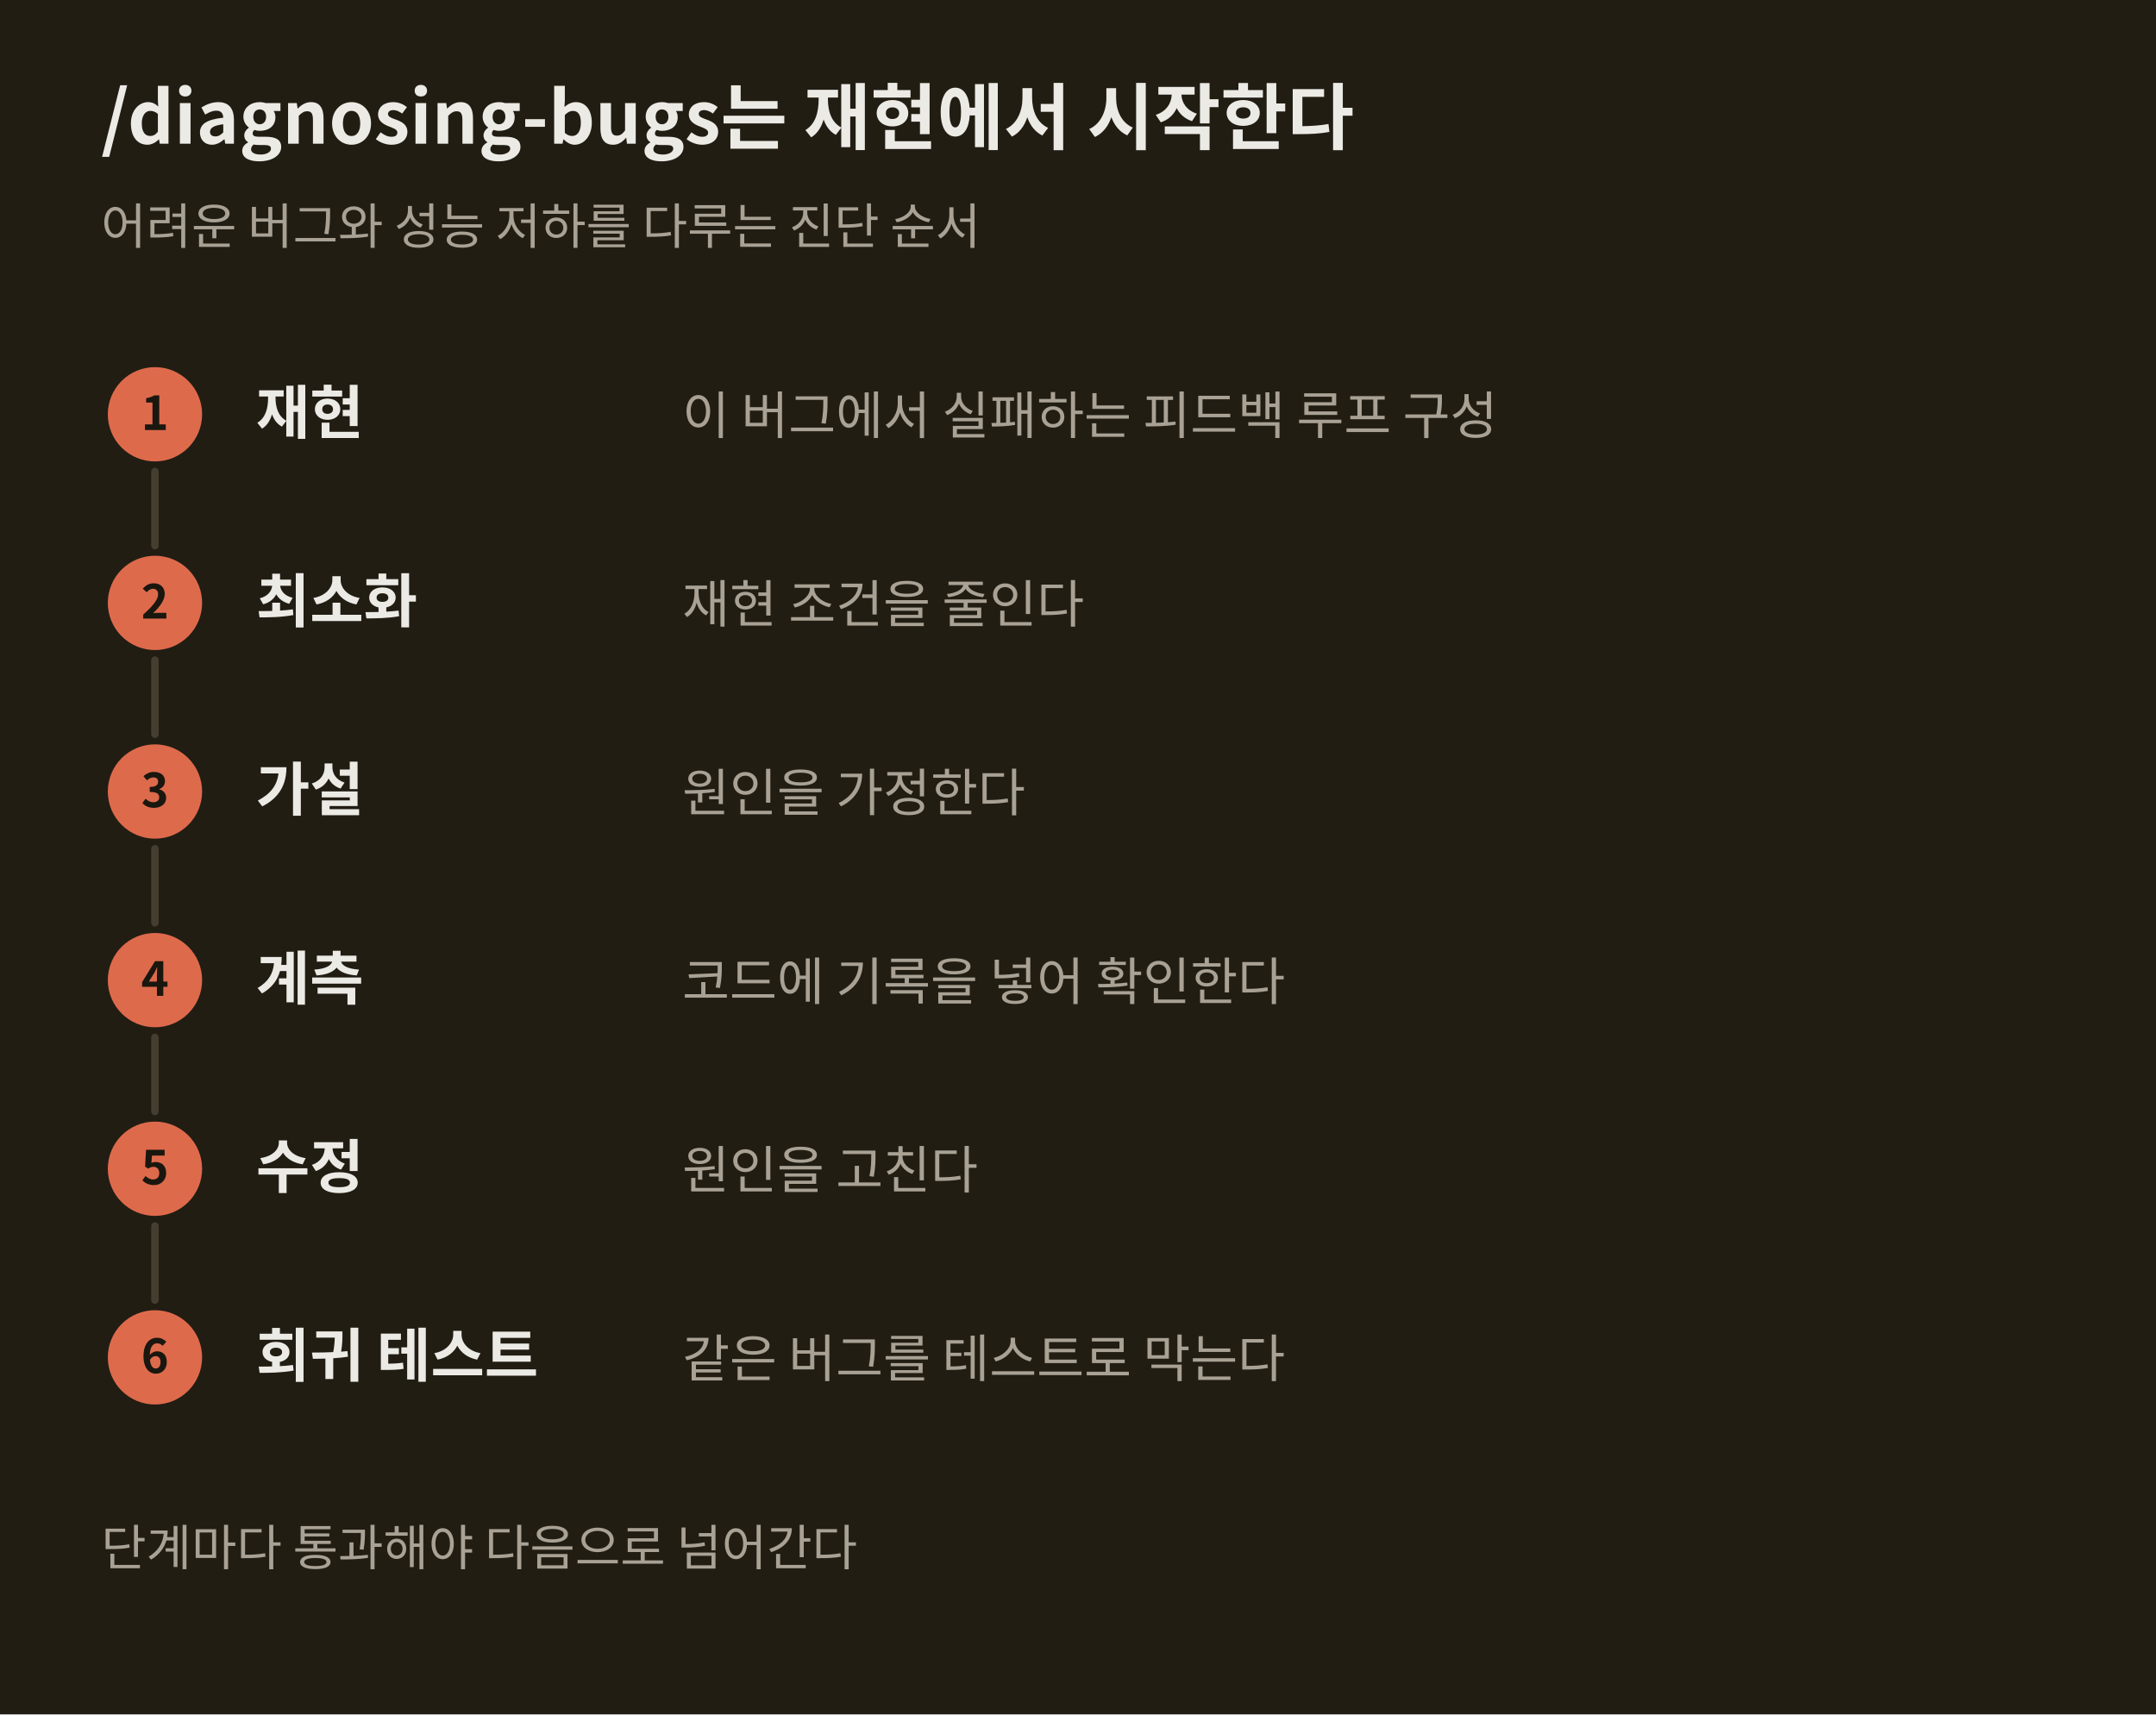
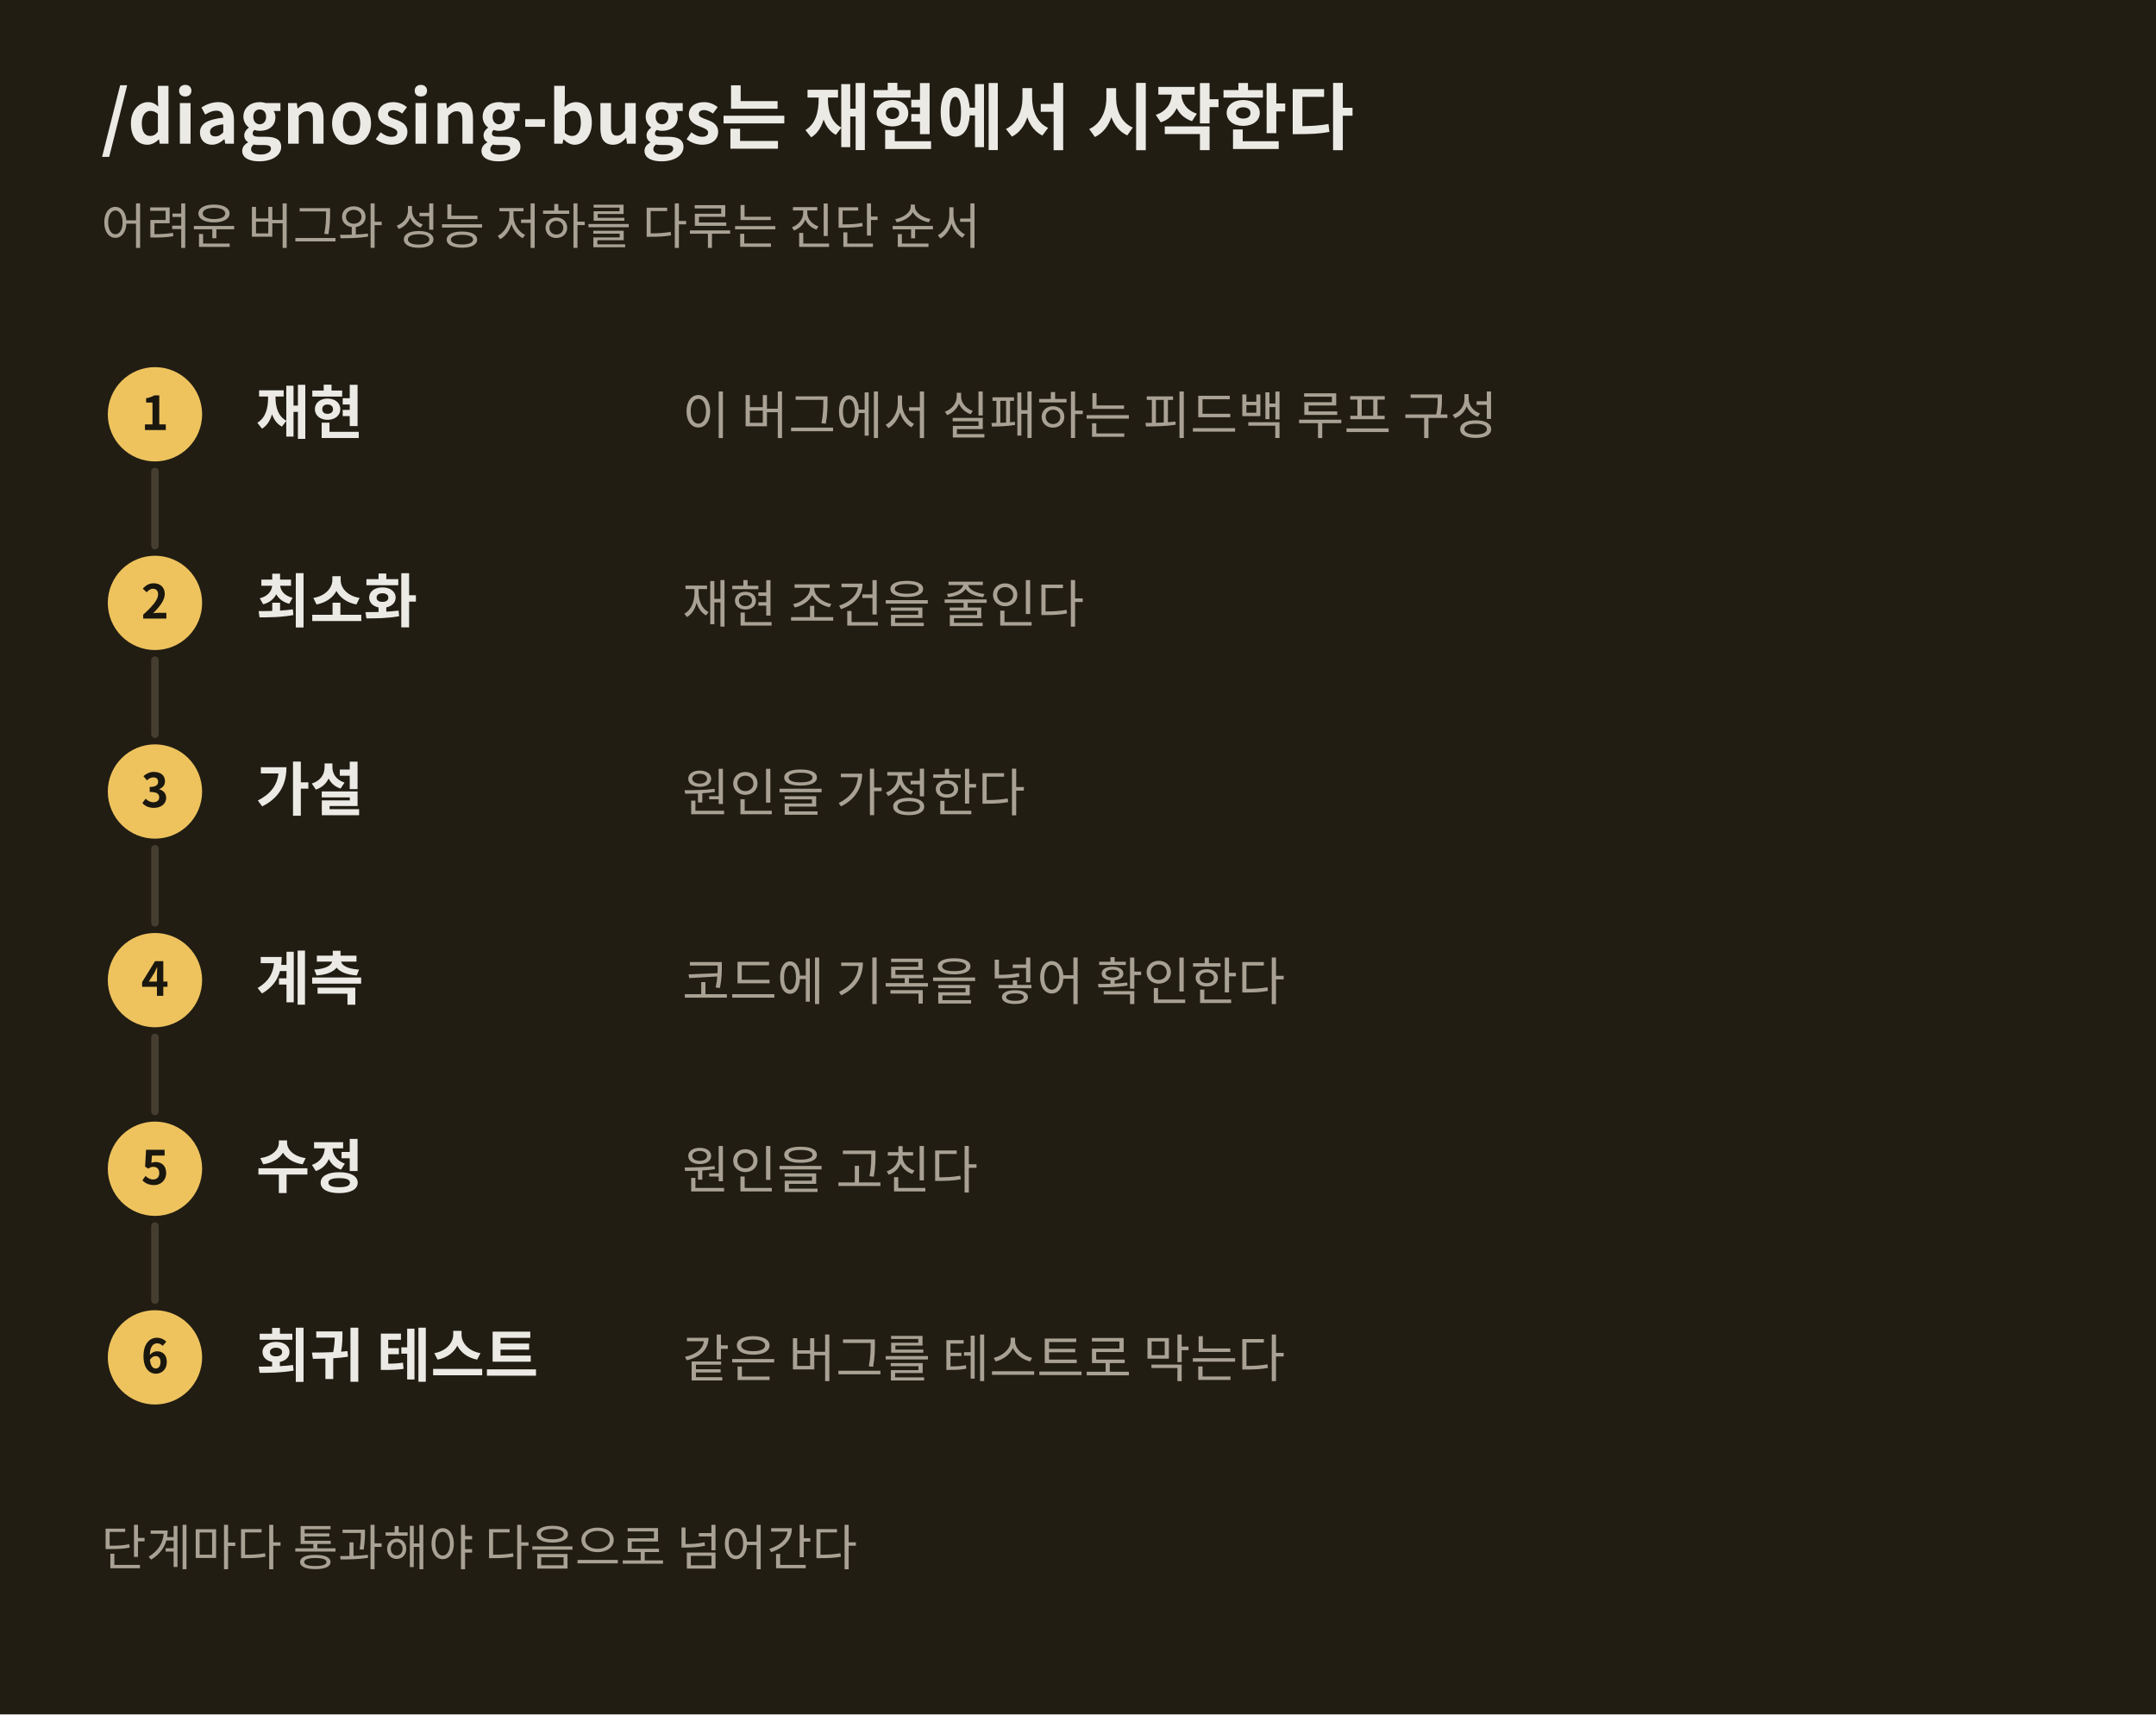
<svg xmlns="http://www.w3.org/2000/svg" width="640" height="509" viewBox="0 0 460.8 366.48" version="1.1">
  <defs>
    <style type="text/css">*{stroke-linejoin: round; stroke-linecap: butt}</style>
  </defs>
  <g id="figure_1">
    <g id="patch_1">
      <path d="M 0 366.48   L 460.8 366.48   L 460.8 0   L 0 0   z  " style="fill: #211d13" />
    </g>
    <g id="axes_1">
      <g id="patch_2">
-         <path d="M 33.12 98.64   C 35.793 98.64 38.357 97.578 40.248 95.688   C 42.138 93.797 43.2 91.233 43.2 88.56   C 43.2 85.887 42.138 83.323 40.248 81.432   C 38.357 79.542 35.793 78.48 33.12 78.48   C 30.447 78.48 27.883 79.542 25.992 81.432   C 24.102 83.323 23.04 85.887 23.04 88.56   C 23.04 91.233 24.102 93.797 25.992 95.688   C 27.883 97.578 30.447 98.64 33.12 98.64   z  " style="fill: #de6a4c" />
+         <path d="M 33.12 98.64   C 35.793 98.64 38.357 97.578 40.248 95.688   C 42.138 93.797 43.2 91.233 43.2 88.56   C 43.2 85.887 42.138 83.323 40.248 81.432   C 38.357 79.542 35.793 78.48 33.12 78.48   C 30.447 78.48 27.883 79.542 25.992 81.432   C 24.102 83.323 23.04 85.887 23.04 88.56   C 23.04 91.233 24.102 93.797 25.992 95.688   C 27.883 97.578 30.447 98.64 33.12 98.64   z  " style="fill: #eec35e" />
      </g>
      <g id="patch_3">
-         <path d="M 33.12 138.96   C 35.793 138.96 38.357 137.898 40.248 136.008   C 42.138 134.117 43.2 131.553 43.2 128.88   C 43.2 126.207 42.138 123.643 40.248 121.752   C 38.357 119.862 35.793 118.8 33.12 118.8   C 30.447 118.8 27.883 119.862 25.992 121.752   C 24.102 123.643 23.04 126.207 23.04 128.88   C 23.04 131.553 24.102 134.117 25.992 136.008   C 27.883 137.898 30.447 138.96 33.12 138.96   z  " style="fill: #de6a4c" />
+         <path d="M 33.12 138.96   C 35.793 138.96 38.357 137.898 40.248 136.008   C 42.138 134.117 43.2 131.553 43.2 128.88   C 43.2 126.207 42.138 123.643 40.248 121.752   C 38.357 119.862 35.793 118.8 33.12 118.8   C 30.447 118.8 27.883 119.862 25.992 121.752   C 24.102 123.643 23.04 126.207 23.04 128.88   C 23.04 131.553 24.102 134.117 25.992 136.008   C 27.883 137.898 30.447 138.96 33.12 138.96   z  " style="fill: #eec35e" />
      </g>
      <g id="patch_4">
-         <path d="M 33.12 179.28   C 35.793 179.28 38.357 178.218 40.248 176.328   C 42.138 174.437 43.2 171.873 43.2 169.2   C 43.2 166.527 42.138 163.963 40.248 162.072   C 38.357 160.182 35.793 159.12 33.12 159.12   C 30.447 159.12 27.883 160.182 25.992 162.072   C 24.102 163.963 23.04 166.527 23.04 169.2   C 23.04 171.873 24.102 174.437 25.992 176.328   C 27.883 178.218 30.447 179.28 33.12 179.28   z  " style="fill: #de6a4c" />
+         <path d="M 33.12 179.28   C 35.793 179.28 38.357 178.218 40.248 176.328   C 42.138 174.437 43.2 171.873 43.2 169.2   C 43.2 166.527 42.138 163.963 40.248 162.072   C 38.357 160.182 35.793 159.12 33.12 159.12   C 30.447 159.12 27.883 160.182 25.992 162.072   C 24.102 163.963 23.04 166.527 23.04 169.2   C 23.04 171.873 24.102 174.437 25.992 176.328   C 27.883 178.218 30.447 179.28 33.12 179.28   z  " style="fill: #eec35e" />
      </g>
      <g id="patch_5">
-         <path d="M 33.12 219.6   C 35.793 219.6 38.357 218.538 40.248 216.648   C 42.138 214.757 43.2 212.193 43.2 209.52   C 43.2 206.847 42.138 204.283 40.248 202.392   C 38.357 200.502 35.793 199.44 33.12 199.44   C 30.447 199.44 27.883 200.502 25.992 202.392   C 24.102 204.283 23.04 206.847 23.04 209.52   C 23.04 212.193 24.102 214.757 25.992 216.648   C 27.883 218.538 30.447 219.6 33.12 219.6   z  " style="fill: #de6a4c" />
+         <path d="M 33.12 219.6   C 35.793 219.6 38.357 218.538 40.248 216.648   C 42.138 214.757 43.2 212.193 43.2 209.52   C 43.2 206.847 42.138 204.283 40.248 202.392   C 38.357 200.502 35.793 199.44 33.12 199.44   C 30.447 199.44 27.883 200.502 25.992 202.392   C 24.102 204.283 23.04 206.847 23.04 209.52   C 23.04 212.193 24.102 214.757 25.992 216.648   C 27.883 218.538 30.447 219.6 33.12 219.6   z  " style="fill: #eec35e" />
      </g>
      <g id="patch_6">
-         <path d="M 33.12 259.92   C 35.793 259.92 38.357 258.858 40.248 256.968   C 42.138 255.077 43.2 252.513 43.2 249.84   C 43.2 247.167 42.138 244.603 40.248 242.712   C 38.357 240.822 35.793 239.76 33.12 239.76   C 30.447 239.76 27.883 240.822 25.992 242.712   C 24.102 244.603 23.04 247.167 23.04 249.84   C 23.04 252.513 24.102 255.077 25.992 256.968   C 27.883 258.858 30.447 259.92 33.12 259.92   z  " style="fill: #de6a4c" />
+         <path d="M 33.12 259.92   C 35.793 259.92 38.357 258.858 40.248 256.968   C 42.138 255.077 43.2 252.513 43.2 249.84   C 43.2 247.167 42.138 244.603 40.248 242.712   C 38.357 240.822 35.793 239.76 33.12 239.76   C 30.447 239.76 27.883 240.822 25.992 242.712   C 24.102 244.603 23.04 247.167 23.04 249.84   C 23.04 252.513 24.102 255.077 25.992 256.968   C 27.883 258.858 30.447 259.92 33.12 259.92   z  " style="fill: #eec35e" />
      </g>
      <g id="patch_7">
-         <path d="M 33.12 300.24   C 35.793 300.24 38.357 299.178 40.248 297.288   C 42.138 295.397 43.2 292.833 43.2 290.16   C 43.2 287.487 42.138 284.923 40.248 283.032   C 38.357 281.142 35.793 280.08 33.12 280.08   C 30.447 280.08 27.883 281.142 25.992 283.032   C 24.102 284.923 23.04 287.487 23.04 290.16   C 23.04 292.833 24.102 295.397 25.992 297.288   C 27.883 299.178 30.447 300.24 33.12 300.24   z  " style="fill: #de6a4c" />
+         <path d="M 33.12 300.24   C 35.793 300.24 38.357 299.178 40.248 297.288   C 42.138 295.397 43.2 292.833 43.2 290.16   C 43.2 287.487 42.138 284.923 40.248 283.032   C 38.357 281.142 35.793 280.08 33.12 280.08   C 30.447 280.08 27.883 281.142 25.992 283.032   C 24.102 284.923 23.04 287.487 23.04 290.16   C 23.04 292.833 24.102 295.397 25.992 297.288   C 27.883 299.178 30.447 300.24 33.12 300.24   z  " style="fill: #eec35e" />
      </g>
      <g id="line2d_1">
        <path d="M 33.12 116.64   L 33.12 100.8   " clip-path="url(#p734d7aff64)" style="fill: none; stroke: #453e30; stroke-width: 1.6; stroke-linecap: round" />
      </g>
      <g id="line2d_2">
        <path d="M 33.12 156.96   L 33.12 141.12   " clip-path="url(#p734d7aff64)" style="fill: none; stroke: #453e30; stroke-width: 1.6; stroke-linecap: round" />
      </g>
      <g id="line2d_3">
        <path d="M 33.12 197.28   L 33.12 181.44   " clip-path="url(#p734d7aff64)" style="fill: none; stroke: #453e30; stroke-width: 1.6; stroke-linecap: round" />
      </g>
      <g id="line2d_4">
        <path d="M 33.12 237.6   L 33.12 221.76   " clip-path="url(#p734d7aff64)" style="fill: none; stroke: #453e30; stroke-width: 1.6; stroke-linecap: round" />
      </g>
      <g id="line2d_5">
        <path d="M 33.12 277.92   L 33.12 262.08   " clip-path="url(#p734d7aff64)" style="fill: none; stroke: #453e30; stroke-width: 1.6; stroke-linecap: round" />
      </g>
      <g id="text_1">
        <text style="font-weight: 700; font-size: 10px; font-family: 'Malgun Gothic', 'Apple SD Gothic Neo', 'Noto Sans KR', 'Noto Sans CJK KR', sans-serif; text-anchor: middle; fill: #1a170f" x="33.12" y="91.918" transform="rotate(-0 33.12 91.91805)">1</text>
      </g>
      <g id="text_2">
        <text style="font-weight: 700; font-size: 12.5px; font-family: 'Malgun Gothic', 'Apple SD Gothic Neo', 'Noto Sans KR', 'Noto Sans CJK KR', sans-serif; text-anchor: start; fill: #eceae5" x="54.72" y="92.729" transform="rotate(-0 54.72 92.7287)">재현</text>
      </g>
      <g id="text_3">
        <text style="font-size: 11px; font-family: 'Malgun Gothic', 'Apple SD Gothic Neo', 'Noto Sans KR', 'Noto Sans CJK KR', sans-serif; text-anchor: start; fill: #a8a194" x="145.82" y="92.774" transform="rotate(-0 145.82 92.77352)">이 버그에서 실패하는 피드백 루프 구성</text>
      </g>
      <g id="text_4">
        <text style="font-weight: 700; font-size: 10px; font-family: 'Malgun Gothic', 'Apple SD Gothic Neo', 'Noto Sans KR', 'Noto Sans CJK KR', sans-serif; text-anchor: middle; fill: #1a170f" x="33.12" y="132.238" transform="rotate(-0 33.12 132.238)">2</text>
      </g>
      <g id="text_5">
        <text style="font-weight: 700; font-size: 12.5px; font-family: 'Malgun Gothic', 'Apple SD Gothic Neo', 'Noto Sans KR', 'Noto Sans CJK KR', sans-serif; text-anchor: start; fill: #eceae5" x="54.72" y="133.009" transform="rotate(-0 54.72 133.0087)">최소화</text>
      </g>
      <g id="text_6">
        <text style="font-size: 11px; font-family: 'Malgun Gothic', 'Apple SD Gothic Neo', 'Noto Sans KR', 'Noto Sans CJK KR', sans-serif; text-anchor: start; fill: #a8a194" x="145.82" y="133.094" transform="rotate(-0 145.82 133.0935)">재현 조건을 줄인다</text>
      </g>
      <g id="text_7">
        <text style="font-weight: 700; font-size: 10px; font-family: 'Malgun Gothic', 'Apple SD Gothic Neo', 'Noto Sans KR', 'Noto Sans CJK KR', sans-serif; text-anchor: middle; fill: #1a170f" x="33.12" y="172.558" transform="rotate(-0 33.12 172.558)">3</text>
      </g>
      <g id="text_8">
        <text style="font-weight: 700; font-size: 12.5px; font-family: 'Malgun Gothic', 'Apple SD Gothic Neo', 'Noto Sans KR', 'Noto Sans CJK KR', sans-serif; text-anchor: start; fill: #eceae5" x="54.72" y="173.287" transform="rotate(-0 54.72 173.2867)">가설</text>
      </g>
      <g id="text_9">
        <text style="font-size: 11px; font-family: 'Malgun Gothic', 'Apple SD Gothic Neo', 'Noto Sans KR', 'Noto Sans CJK KR', sans-serif; text-anchor: start; fill: #a8a194" x="145.82" y="173.414" transform="rotate(-0 145.82 173.4135)">원인을 가정한다</text>
      </g>
      <g id="text_10">
        <text style="font-weight: 700; font-size: 10px; font-family: 'Malgun Gothic', 'Apple SD Gothic Neo', 'Noto Sans KR', 'Noto Sans CJK KR', sans-serif; text-anchor: middle; fill: #1a170f" x="33.12" y="212.878" transform="rotate(-0 33.12 212.878)">4</text>
      </g>
      <g id="text_11">
        <text style="font-weight: 700; font-size: 12.5px; font-family: 'Malgun Gothic', 'Apple SD Gothic Neo', 'Noto Sans KR', 'Noto Sans CJK KR', sans-serif; text-anchor: start; fill: #eceae5" x="54.72" y="213.677" transform="rotate(-0 54.72 213.677)">계측</text>
      </g>
      <g id="text_12">
        <text style="font-size: 11px; font-family: 'Malgun Gothic', 'Apple SD Gothic Neo', 'Noto Sans KR', 'Noto Sans CJK KR', sans-serif; text-anchor: start; fill: #a8a194" x="145.82" y="213.776" transform="rotate(-0 145.82 213.7765)">코드에 기록을 넣어 확인한다</text>
      </g>
      <g id="text_13">
        <text style="font-weight: 700; font-size: 10px; font-family: 'Malgun Gothic', 'Apple SD Gothic Neo', 'Noto Sans KR', 'Noto Sans CJK KR', sans-serif; text-anchor: middle; fill: #1a170f" x="33.12" y="253.198" transform="rotate(-0 33.12 253.198)">5</text>
      </g>
      <g id="text_14">
        <text style="font-weight: 700; font-size: 12.5px; font-family: 'Malgun Gothic', 'Apple SD Gothic Neo', 'Noto Sans KR', 'Noto Sans CJK KR', sans-serif; text-anchor: start; fill: #eceae5" x="54.72" y="253.927" transform="rotate(-0 54.72 253.9267)">수정</text>
      </g>
      <g id="text_15">
        <text style="font-size: 11px; font-family: 'Malgun Gothic', 'Apple SD Gothic Neo', 'Noto Sans KR', 'Noto Sans CJK KR', sans-serif; text-anchor: start; fill: #a8a194" x="145.82" y="254.054" transform="rotate(-0 145.82 254.0535)">원인을 고친다</text>
      </g>
      <g id="text_16">
        <text style="font-weight: 700; font-size: 10px; font-family: 'Malgun Gothic', 'Apple SD Gothic Neo', 'Noto Sans KR', 'Noto Sans CJK KR', sans-serif; text-anchor: middle; fill: #1a170f" x="33.12" y="293.518" transform="rotate(-0 33.12 293.518)">6</text>
      </g>
      <g id="text_17">
        <text style="font-weight: 700; font-size: 12.5px; font-family: 'Malgun Gothic', 'Apple SD Gothic Neo', 'Noto Sans KR', 'Noto Sans CJK KR', sans-serif; text-anchor: start; fill: #eceae5" x="54.72" y="294.289" transform="rotate(-0 54.72 294.2887)">회귀 테스트</text>
      </g>
      <g id="text_18">
        <text style="font-size: 11px; font-family: 'Malgun Gothic', 'Apple SD Gothic Neo', 'Noto Sans KR', 'Noto Sans CJK KR', sans-serif; text-anchor: start; fill: #a8a194" x="145.82" y="294.374" transform="rotate(-0 145.82 294.3735)">같은 버그를 테스트로 막는다</text>
      </g>
      <g id="text_19">
        <text style="font-size: 10.5px; font-family: 'Malgun Gothic', 'Apple SD Gothic Neo', 'Noto Sans KR', 'Noto Sans CJK KR', sans-serif; text-anchor: start; fill: #a8a194" x="21.6" y="334.633" transform="rotate(-0 21.6 334.6328)">단계마다 통과해야 다음으로 넘어간다</text>
      </g>
    </g>
    <g id="text_20">
      <text style="font-weight: 700; font-size: 15.5px; font-family: 'Malgun Gothic', 'Apple SD Gothic Neo', 'Noto Sans KR', 'Noto Sans CJK KR', sans-serif; text-anchor: start; fill: #eceae5" x="21.6" y="30.721" transform="rotate(-0 21.6 30.72141)">/diagnosing-bugs는 재현에서 시작한다</text>
    </g>
    <g id="text_21">
      <text style="font-size: 10.5px; font-family: 'Malgun Gothic', 'Apple SD Gothic Neo', 'Noto Sans KR', 'Noto Sans CJK KR', sans-serif; text-anchor: start; fill: #a8a194" x="21.6" y="52.168" transform="rotate(-0 21.6 52.16766)">어려운 버그와 성능 저하를 다루는 진단 순서</text>
    </g>
  </g>
  <defs>
    <clipPath id="p734d7aff64">
      <rect x="21.6" y="68.4" width="417.6" height="272.16" />
    </clipPath>
  </defs>
</svg>
